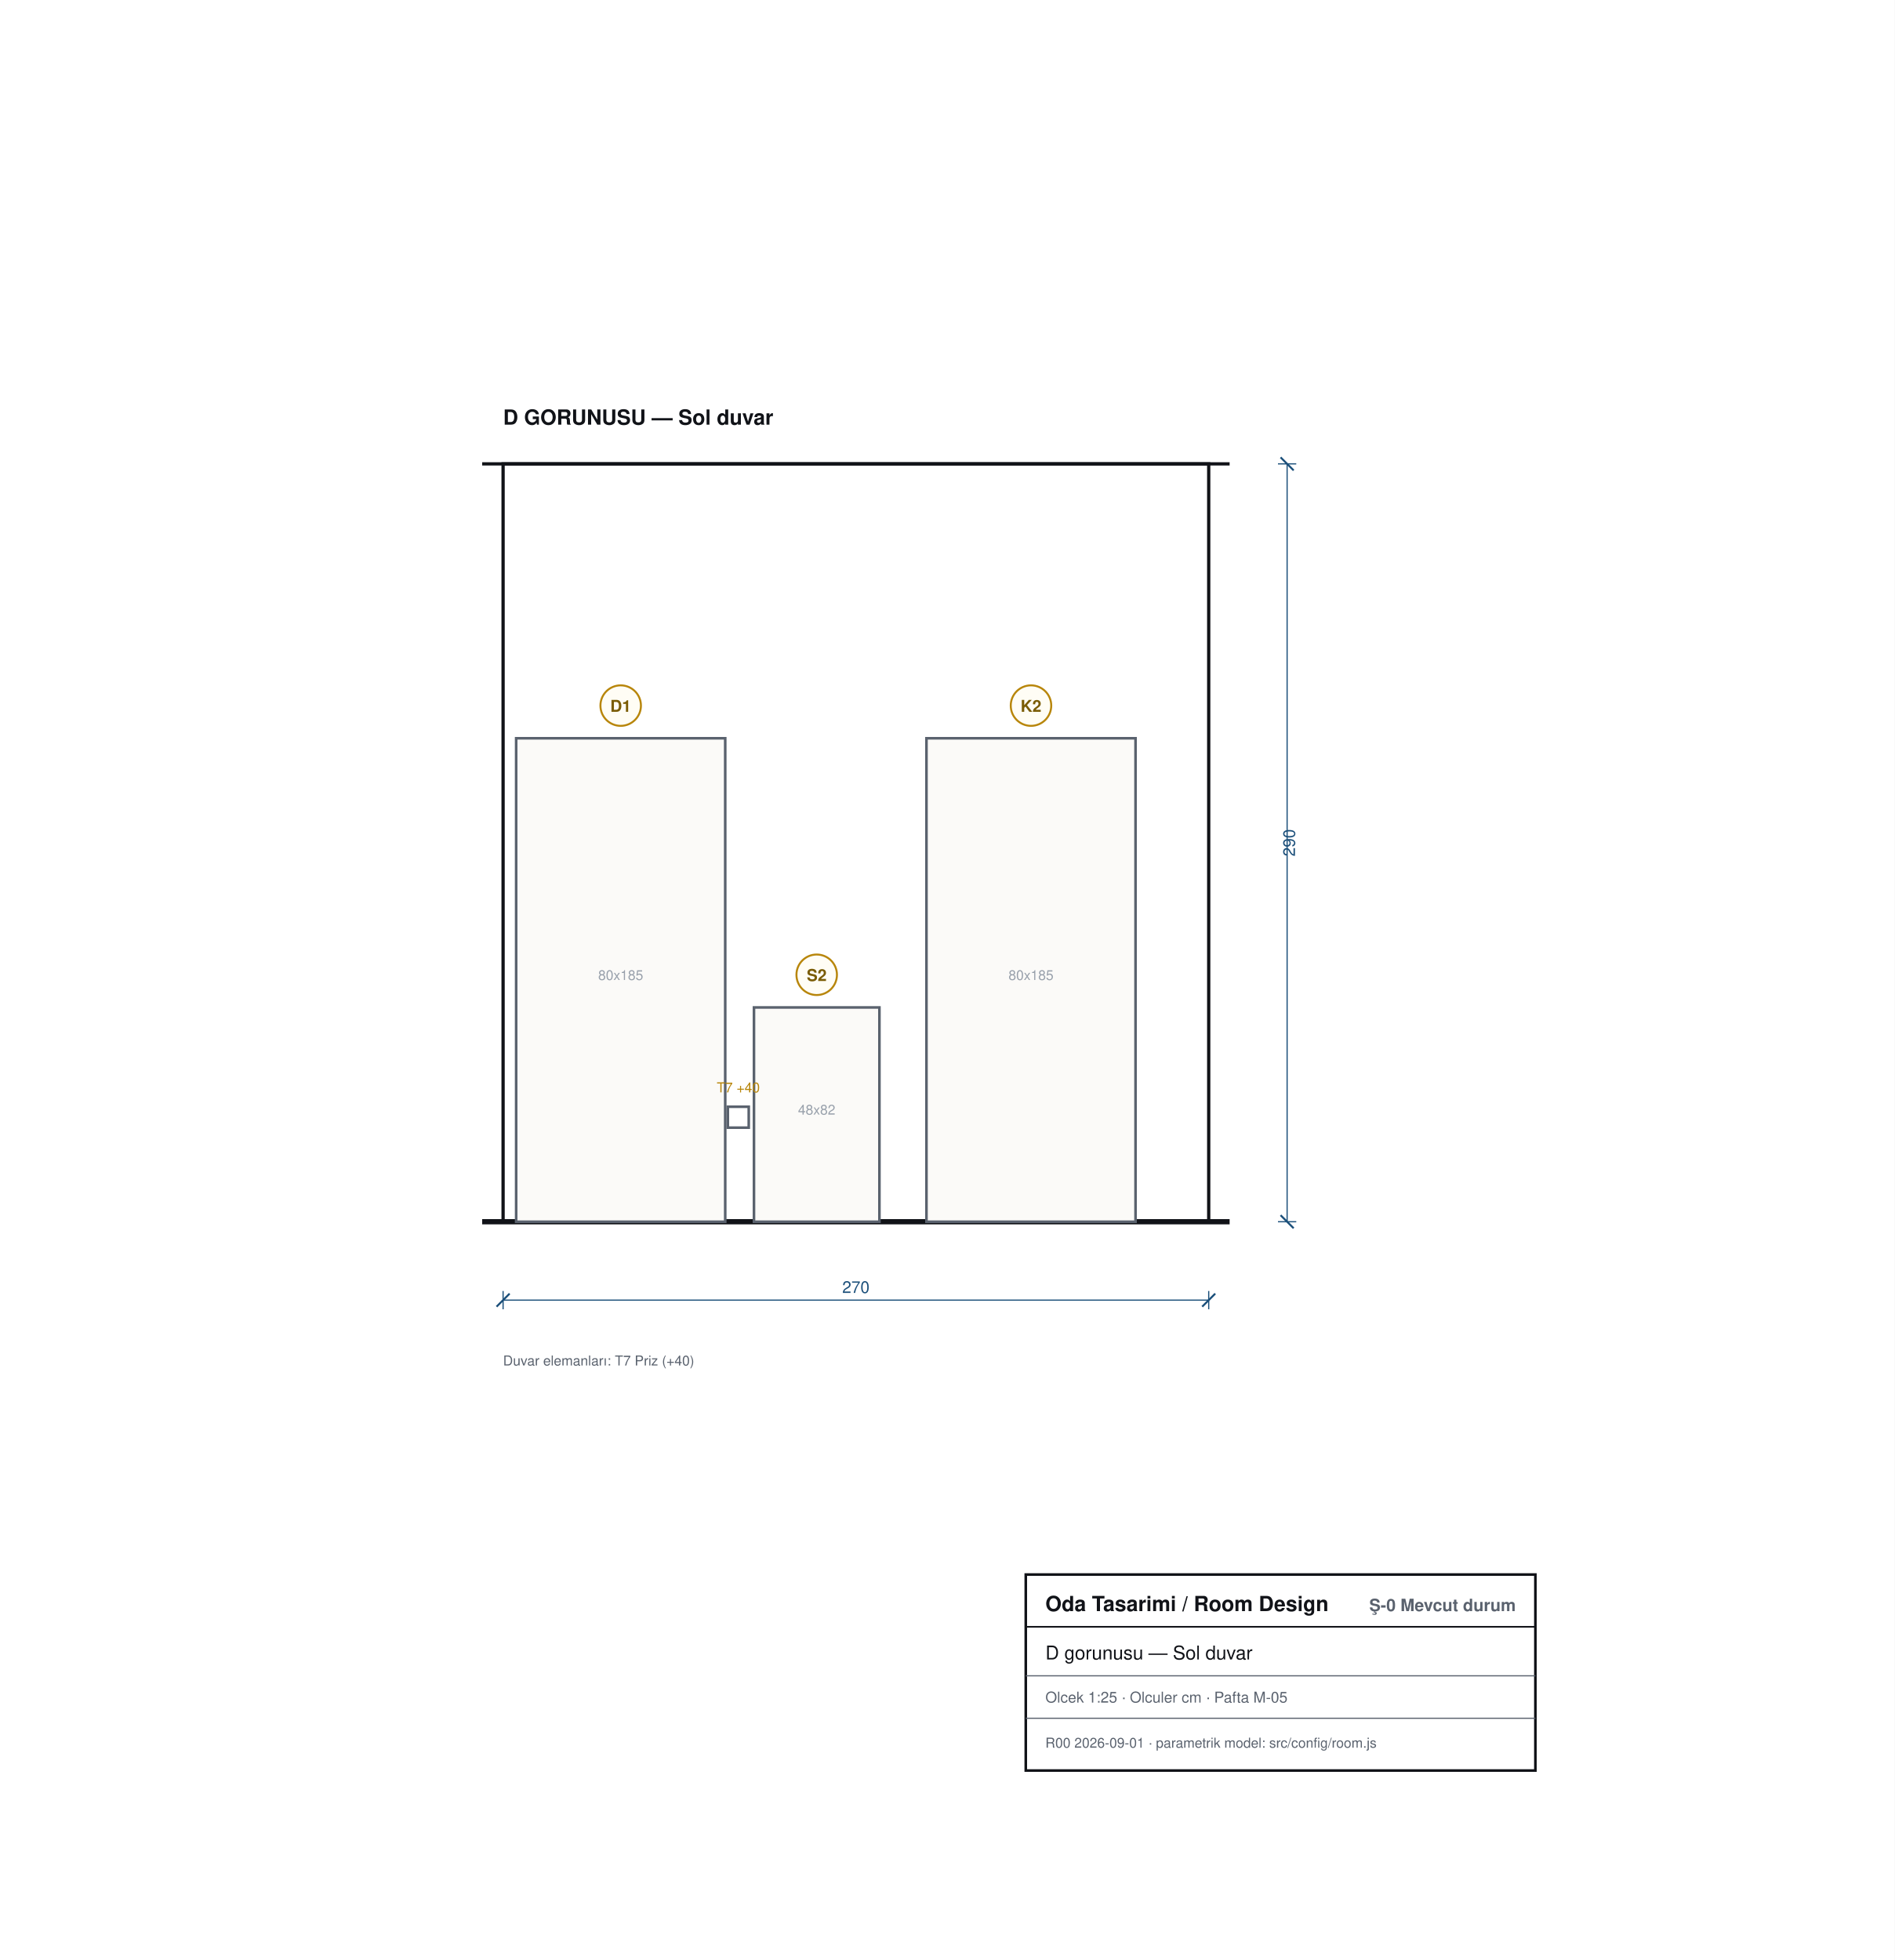
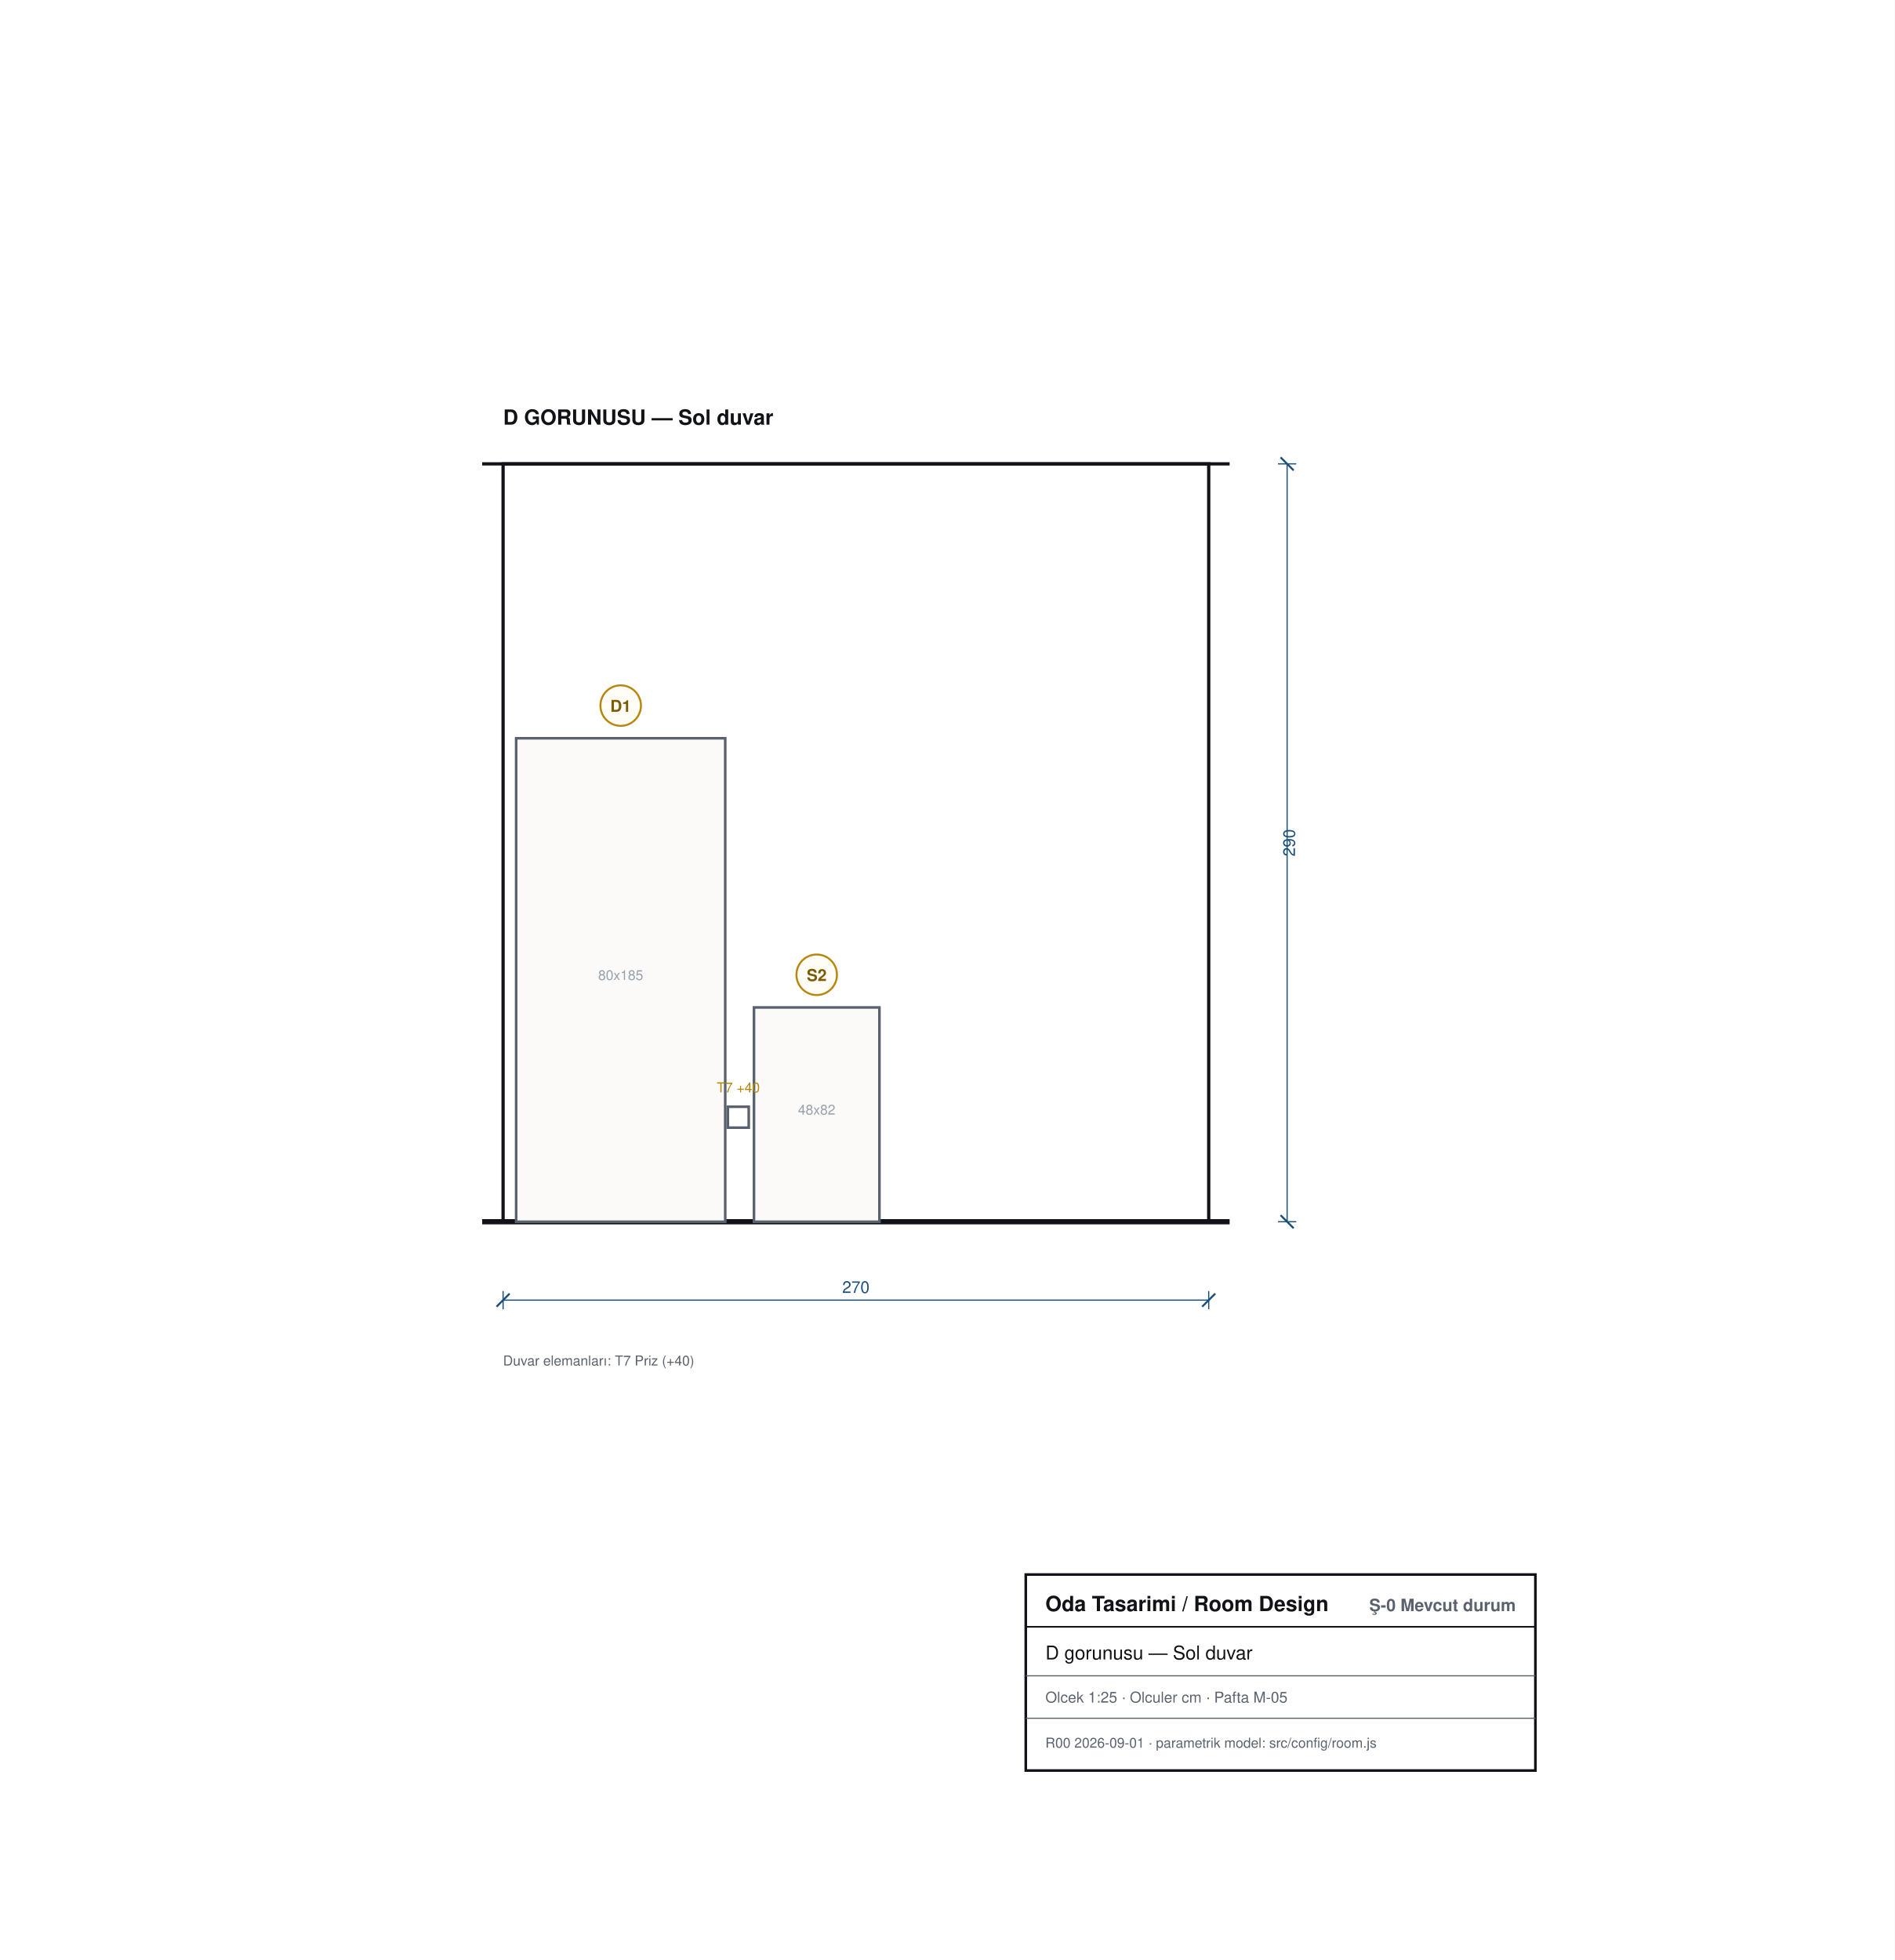
<svg xmlns="http://www.w3.org/2000/svg" width="290mm" height="300mm" viewBox="0 0 290 300" font-family="Helvetica,Arial,sans-serif">
  <rect width="290" height="300" fill="#ffffff" />
  <rect x="77.00" y="71.00" width="108.00" height="116.00" fill="#ffffff" stroke="#111318" stroke-width="0.5" />
  <line x1="73.80" y1="187.00" x2="188.20" y2="187.00" stroke="#111318" stroke-width="0.8" />
  <line x1="73.80" y1="71.00" x2="188.20" y2="71.00" stroke="#111318" stroke-width="0.5" />
  <line x1="198.40" y1="71.00" x2="195.60" y2="71.00" stroke="#1b4f7a" stroke-width="0.18" />
  <line x1="198.40" y1="187.00" x2="195.60" y2="187.00" stroke="#1b4f7a" stroke-width="0.18" />
  <line x1="197.00" y1="71.00" x2="197.00" y2="187.00" stroke="#1b4f7a" stroke-width="0.18" />
  <line x1="196.00" y1="70.00" x2="198.00" y2="72.00" stroke="#1b4f7a" stroke-width="0.3" />
  <line x1="196.00" y1="186.00" x2="198.00" y2="188.00" stroke="#1b4f7a" stroke-width="0.3" />
  <text x="198.20" y="129.00" font-size="2.5" fill="#1b4f7a" text-anchor="middle" transform="rotate(-90 198.20 129.00)">290</text>
  <line x1="77.00" y1="197.60" x2="77.00" y2="200.40" stroke="#1b4f7a" stroke-width="0.18" />
  <line x1="185.00" y1="197.60" x2="185.00" y2="200.40" stroke="#1b4f7a" stroke-width="0.18" />
  <line x1="77.00" y1="199.00" x2="185.00" y2="199.00" stroke="#1b4f7a" stroke-width="0.18" />
  <line x1="76.00" y1="200.00" x2="78.00" y2="198.00" stroke="#1b4f7a" stroke-width="0.3" />
  <line x1="184.00" y1="200.00" x2="186.00" y2="198.00" stroke="#1b4f7a" stroke-width="0.3" />
  <text x="131.00" y="197.90" font-size="2.5" fill="#1b4f7a" text-anchor="middle">270</text>
  <rect x="115.40" y="154.20" width="19.20" height="32.80" fill="#fbfaf8" stroke="#5a626e" stroke-width="0.4" />
  <circle cx="125.00" cy="149.20" r="3.10" fill="#fffdf5" stroke="#b8860b" stroke-width="0.3" />
  <text x="125.00" y="150.15" font-size="2.5" fill="#7a5c05" text-anchor="middle" font-weight="700">S2</text>
  <text x="125.00" y="170.60" font-size="2.1" fill="#98a0ab" text-anchor="middle">48x82</text>
-   <rect x="141.80" y="113.00" width="32.00" height="74.00" fill="#fbfaf8" stroke="#5a626e" stroke-width="0.4" />
-   <circle cx="157.80" cy="108.00" r="3.10" fill="#fffdf5" stroke="#b8860b" stroke-width="0.3" />
-   <text x="157.80" y="108.95" font-size="2.5" fill="#7a5c05" text-anchor="middle" font-weight="700">K2</text>
-   <text x="157.80" y="150.00" font-size="2.1" fill="#98a0ab" text-anchor="middle">80x185</text>
  <rect x="79.00" y="113.00" width="32.00" height="74.00" fill="#fbfaf8" stroke="#5a626e" stroke-width="0.4" />
  <circle cx="95.00" cy="108.00" r="3.10" fill="#fffdf5" stroke="#b8860b" stroke-width="0.3" />
  <text x="95.00" y="108.95" font-size="2.5" fill="#7a5c05" text-anchor="middle" font-weight="700">D1</text>
  <text x="95.00" y="150.00" font-size="2.1" fill="#98a0ab" text-anchor="middle">80x185</text>
  <rect x="111.40" y="169.40" width="3.20" height="3.20" fill="#ffffff" stroke="#5a626e" stroke-width="0.4" />
  <text x="113.00" y="167.20" font-size="2.1" fill="#b8860b" text-anchor="middle">T7  +40</text>
  <text x="77.00" y="209.00" font-size="2.1" fill="#5a626e" text-anchor="start">Duvar elemanları:  T7 Priz (+40)</text>
  <text x="77.00" y="65.00" font-size="3.2" fill="#111318" text-anchor="start" font-weight="700">D GORUNUSU — Sol duvar</text>
  <rect x="157.00" y="241.00" width="78.00" height="30.00" fill="#ffffff" stroke="#111318" stroke-width="0.4" />
  <line x1="157.00" y1="249.00" x2="235.00" y2="249.00" stroke="#111318" stroke-width="0.25" />
  <line x1="157.00" y1="256.50" x2="235.00" y2="256.50" stroke="#5a626e" stroke-width="0.18" />
  <line x1="157.00" y1="263.00" x2="235.00" y2="263.00" stroke="#5a626e" stroke-width="0.18" />
  <text x="160.00" y="246.60" font-size="3.2" fill="#111318" text-anchor="start" font-weight="700">Oda Tasarimi / Room Design</text>
  <text x="160.00" y="254.00" font-size="2.9" fill="#111318" text-anchor="start">D gorunusu — Sol duvar</text>
  <text x="160.00" y="260.60" font-size="2.3" fill="#5a626e" text-anchor="start">Olcek 1:25  ·  Olculer cm  ·  Pafta M-05</text>
  <text x="232.00" y="246.60" font-size="2.6" fill="#5a626e" text-anchor="end" font-weight="700">Ş-0 Mevcut durum</text>
  <text x="160.00" y="267.50" font-size="2.1" fill="#5a626e" text-anchor="start">R00  2026-09-01  ·  parametrik model: src/config/room.js</text>
</svg>
